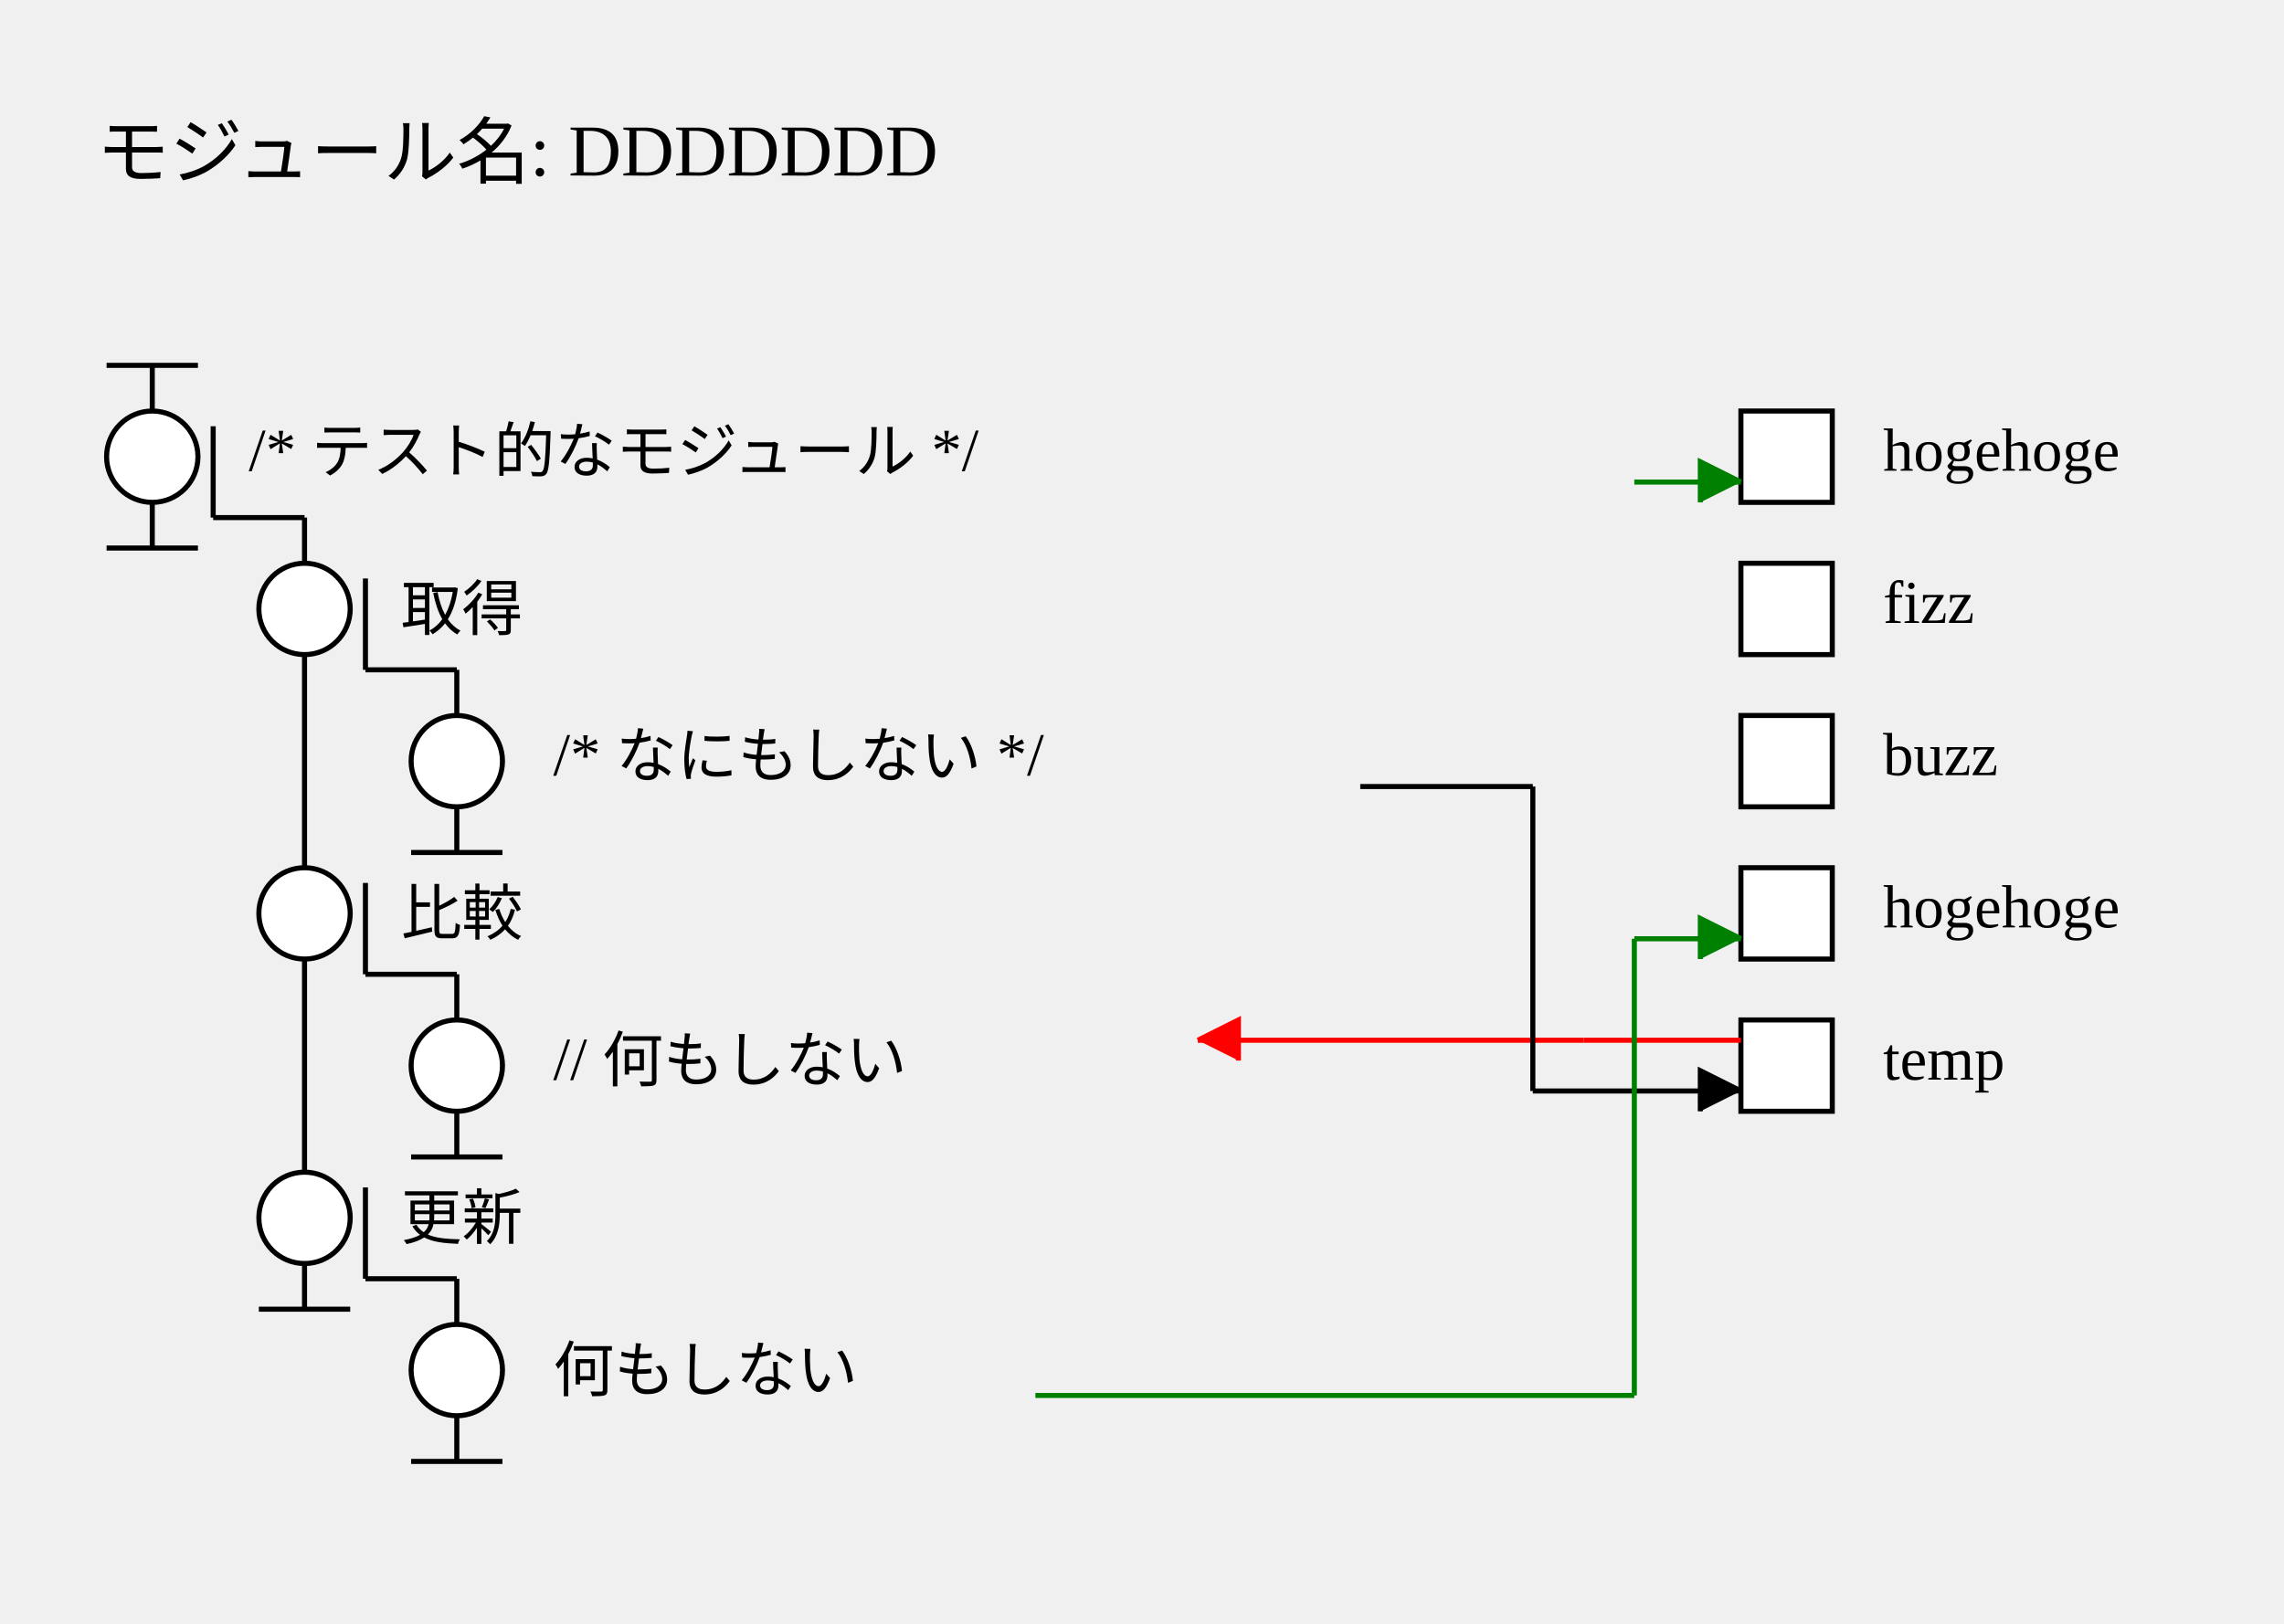
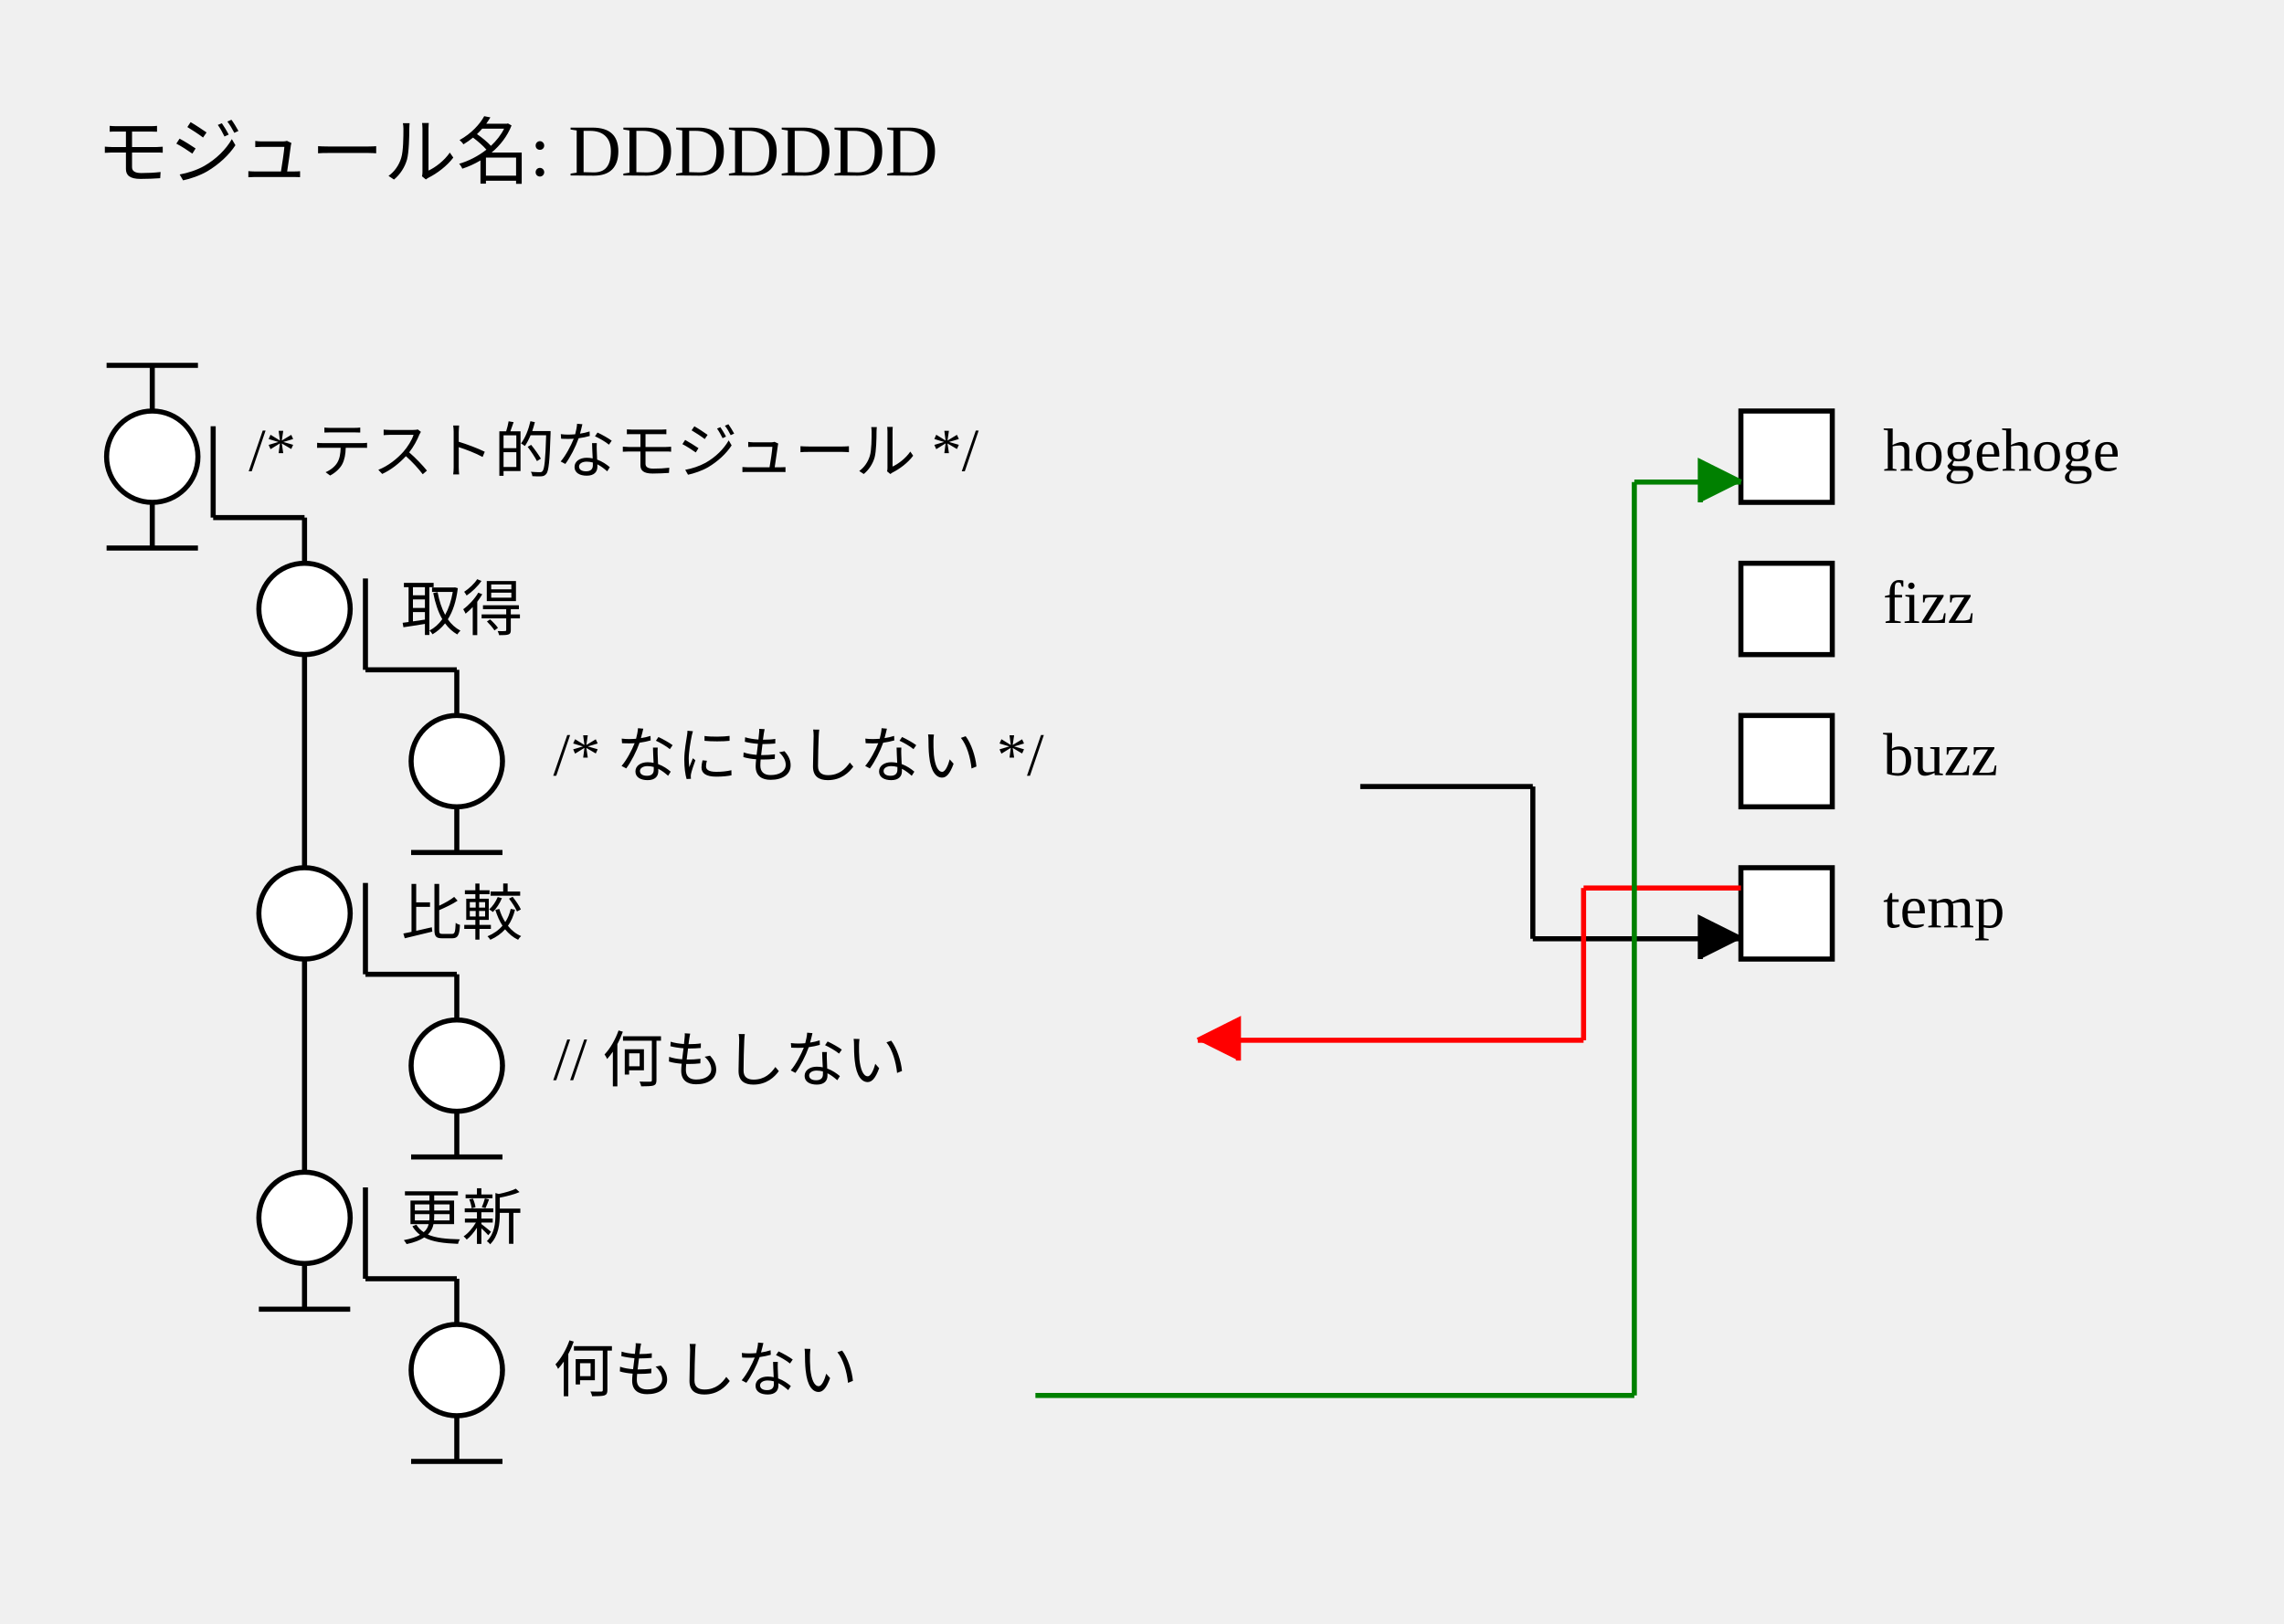
<svg xmlns="http://www.w3.org/2000/svg" width="450" height="320" style="background-color: #808d81">
  <text x="19" y="30" text-anchor="start" dominant-baseline="middle" font-size="120%" rotate="0">モジュール名: DDDDDDD</text>
  <circle cx="30" cy="90" r="9" fill="white" stroke="black" />
  <text x="49" y="90" text-anchor="start" dominant-baseline="middle" font-size="100%" rotate="0">/* テスト的なモジュール */</text>
  <line x1="30" y1="72" x2="30" y2="81" stroke="black" />
  <line x1="21" y1="72" x2="39" y2="72" stroke="black" />
  <line x1="30" y1="99" x2="30" y2="108" stroke="black" />
  <line x1="21" y1="108" x2="39" y2="108" stroke="black" />
  <circle cx="60" cy="120" r="9" fill="white" stroke="black" />
  <text x="79" y="120" text-anchor="start" dominant-baseline="middle" font-size="100%" rotate="0">取得</text>
  <line x1="60" y1="102" x2="60" y2="111" stroke="black" />
  <line x1="42" y1="102" x2="60" y2="102" stroke="black" />
  <line x1="42" y1="84" x2="42" y2="102" stroke="black" />
  <circle cx="90" cy="150" r="9" fill="white" stroke="black" />
  <text x="109" y="150" text-anchor="start" dominant-baseline="middle" font-size="100%" rotate="0">/* なにもしない */</text>
  <line x1="90" y1="159" x2="90" y2="168" stroke="black" />
  <line x1="81" y1="168" x2="99" y2="168" stroke="black" />
  <line x1="90" y1="132" x2="90" y2="141" stroke="black" />
  <line x1="72" y1="132" x2="90" y2="132" stroke="black" />
  <line x1="72" y1="114" x2="72" y2="132" stroke="black" />
  <circle cx="60" cy="180" r="9" fill="white" stroke="black" />
  <text x="79" y="180" text-anchor="start" dominant-baseline="middle" font-size="100%" rotate="0">比較</text>
  <line x1="60" y1="129" x2="60" y2="171" stroke="black" />
  <circle cx="90" cy="210" r="9" fill="white" stroke="black" />
  <text x="109" y="210" text-anchor="start" dominant-baseline="middle" font-size="100%" rotate="0">// 何もしない</text>
  <line x1="90" y1="219" x2="90" y2="228" stroke="black" />
  <line x1="81" y1="228" x2="99" y2="228" stroke="black" />
  <line x1="90" y1="192" x2="90" y2="201" stroke="black" />
  <line x1="72" y1="192" x2="90" y2="192" stroke="black" />
  <line x1="72" y1="174" x2="72" y2="192" stroke="black" />
  <circle cx="60" cy="240" r="9" fill="white" stroke="black" />
  <text x="79" y="240" text-anchor="start" dominant-baseline="middle" font-size="100%" rotate="0">更新</text>
  <line x1="60" y1="189" x2="60" y2="231" stroke="black" />
  <line x1="60" y1="249" x2="60" y2="258" stroke="black" />
  <line x1="51" y1="258" x2="69" y2="258" stroke="black" />
  <circle cx="90" cy="270" r="9" fill="white" stroke="black" />
  <text x="109" y="270" text-anchor="start" dominant-baseline="middle" font-size="100%" rotate="0">何もしない</text>
  <line x1="90" y1="279" x2="90" y2="288" stroke="black" />
  <line x1="81" y1="288" x2="99" y2="288" stroke="black" />
  <line x1="90" y1="252" x2="90" y2="261" stroke="black" />
  <line x1="72" y1="252" x2="90" y2="252" stroke="black" />
  <line x1="72" y1="234" x2="72" y2="252" stroke="black" />
  <line x1="268" y1="155" x2="302" y2="155" stroke="black" />
  <line x1="236" y1="205" x2="312" y2="205" stroke="red" />
  <path d="M 236 205 L 244 201 L 244 209" stroke="red" fill="red" />
  <line x1="204" y1="275" x2="322" y2="275" stroke="green" />
  <rect x="343" y="81" width="18" height="18" fill="white" stroke="black" />
  <text x="371" y="90" text-anchor="start" dominant-baseline="middle" font-size="100%" rotate="0">hogehoge</text>
  <rect x="343" y="111" width="18" height="18" fill="white" stroke="black" />
  <text x="371" y="120" text-anchor="start" dominant-baseline="middle" font-size="100%" rotate="0">fizz</text>
  <rect x="343" y="141" width="18" height="18" fill="white" stroke="black" />
  <text x="371" y="150" text-anchor="start" dominant-baseline="middle" font-size="100%" rotate="0">buzz</text>
  <rect x="343" y="171" width="18" height="18" fill="white" stroke="black" />
-   <text x="371" y="180" text-anchor="start" dominant-baseline="middle" font-size="100%" rotate="0">hogehoge</text>
-   <rect x="343" y="201" width="18" height="18" fill="white" stroke="black" />
-   <text x="371" y="210" text-anchor="start" dominant-baseline="middle" font-size="100%" rotate="0">temp</text>
+   <text x="371" y="180" text-anchor="start" dominant-baseline="middle" font-size="100%" rotate="0">temp</text>
  <line x1="322" y1="95" x2="343" y2="95" stroke="green" />
  <path d="M 343 95 L 335 91 L 335 99" stroke="green" fill="green" />
-   <line x1="322" y1="185" x2="343" y2="185" stroke="green" />
-   <path d="M 343 185 L 335 181 L 335 189" stroke="green" fill="green" />
-   <line x1="302" y1="215" x2="343" y2="215" stroke="black" />
-   <path d="M 343 215 L 335 211 L 335 219" stroke="black" fill="black" />
-   <line x1="312" y1="205" x2="343" y2="205" stroke="red" />
-   <line x1="302" y1="155" x2="302" y2="215" stroke="black" />
-   <line x1="312" y1="205" x2="312" y2="205" stroke="red" />
-   <line x1="322" y1="185" x2="322" y2="275" stroke="green" />
+   <line x1="302" y1="185" x2="343" y2="185" stroke="black" />
+   <path d="M 343 185 L 335 181 L 335 189" stroke="black" fill="black" />
+   <line x1="312" y1="175" x2="343" y2="175" stroke="red" />
+   <line x1="302" y1="155" x2="302" y2="185" stroke="black" />
+   <line x1="312" y1="175" x2="312" y2="205" stroke="red" />
+   <line x1="322" y1="95" x2="322" y2="275" stroke="green" />
</svg>
